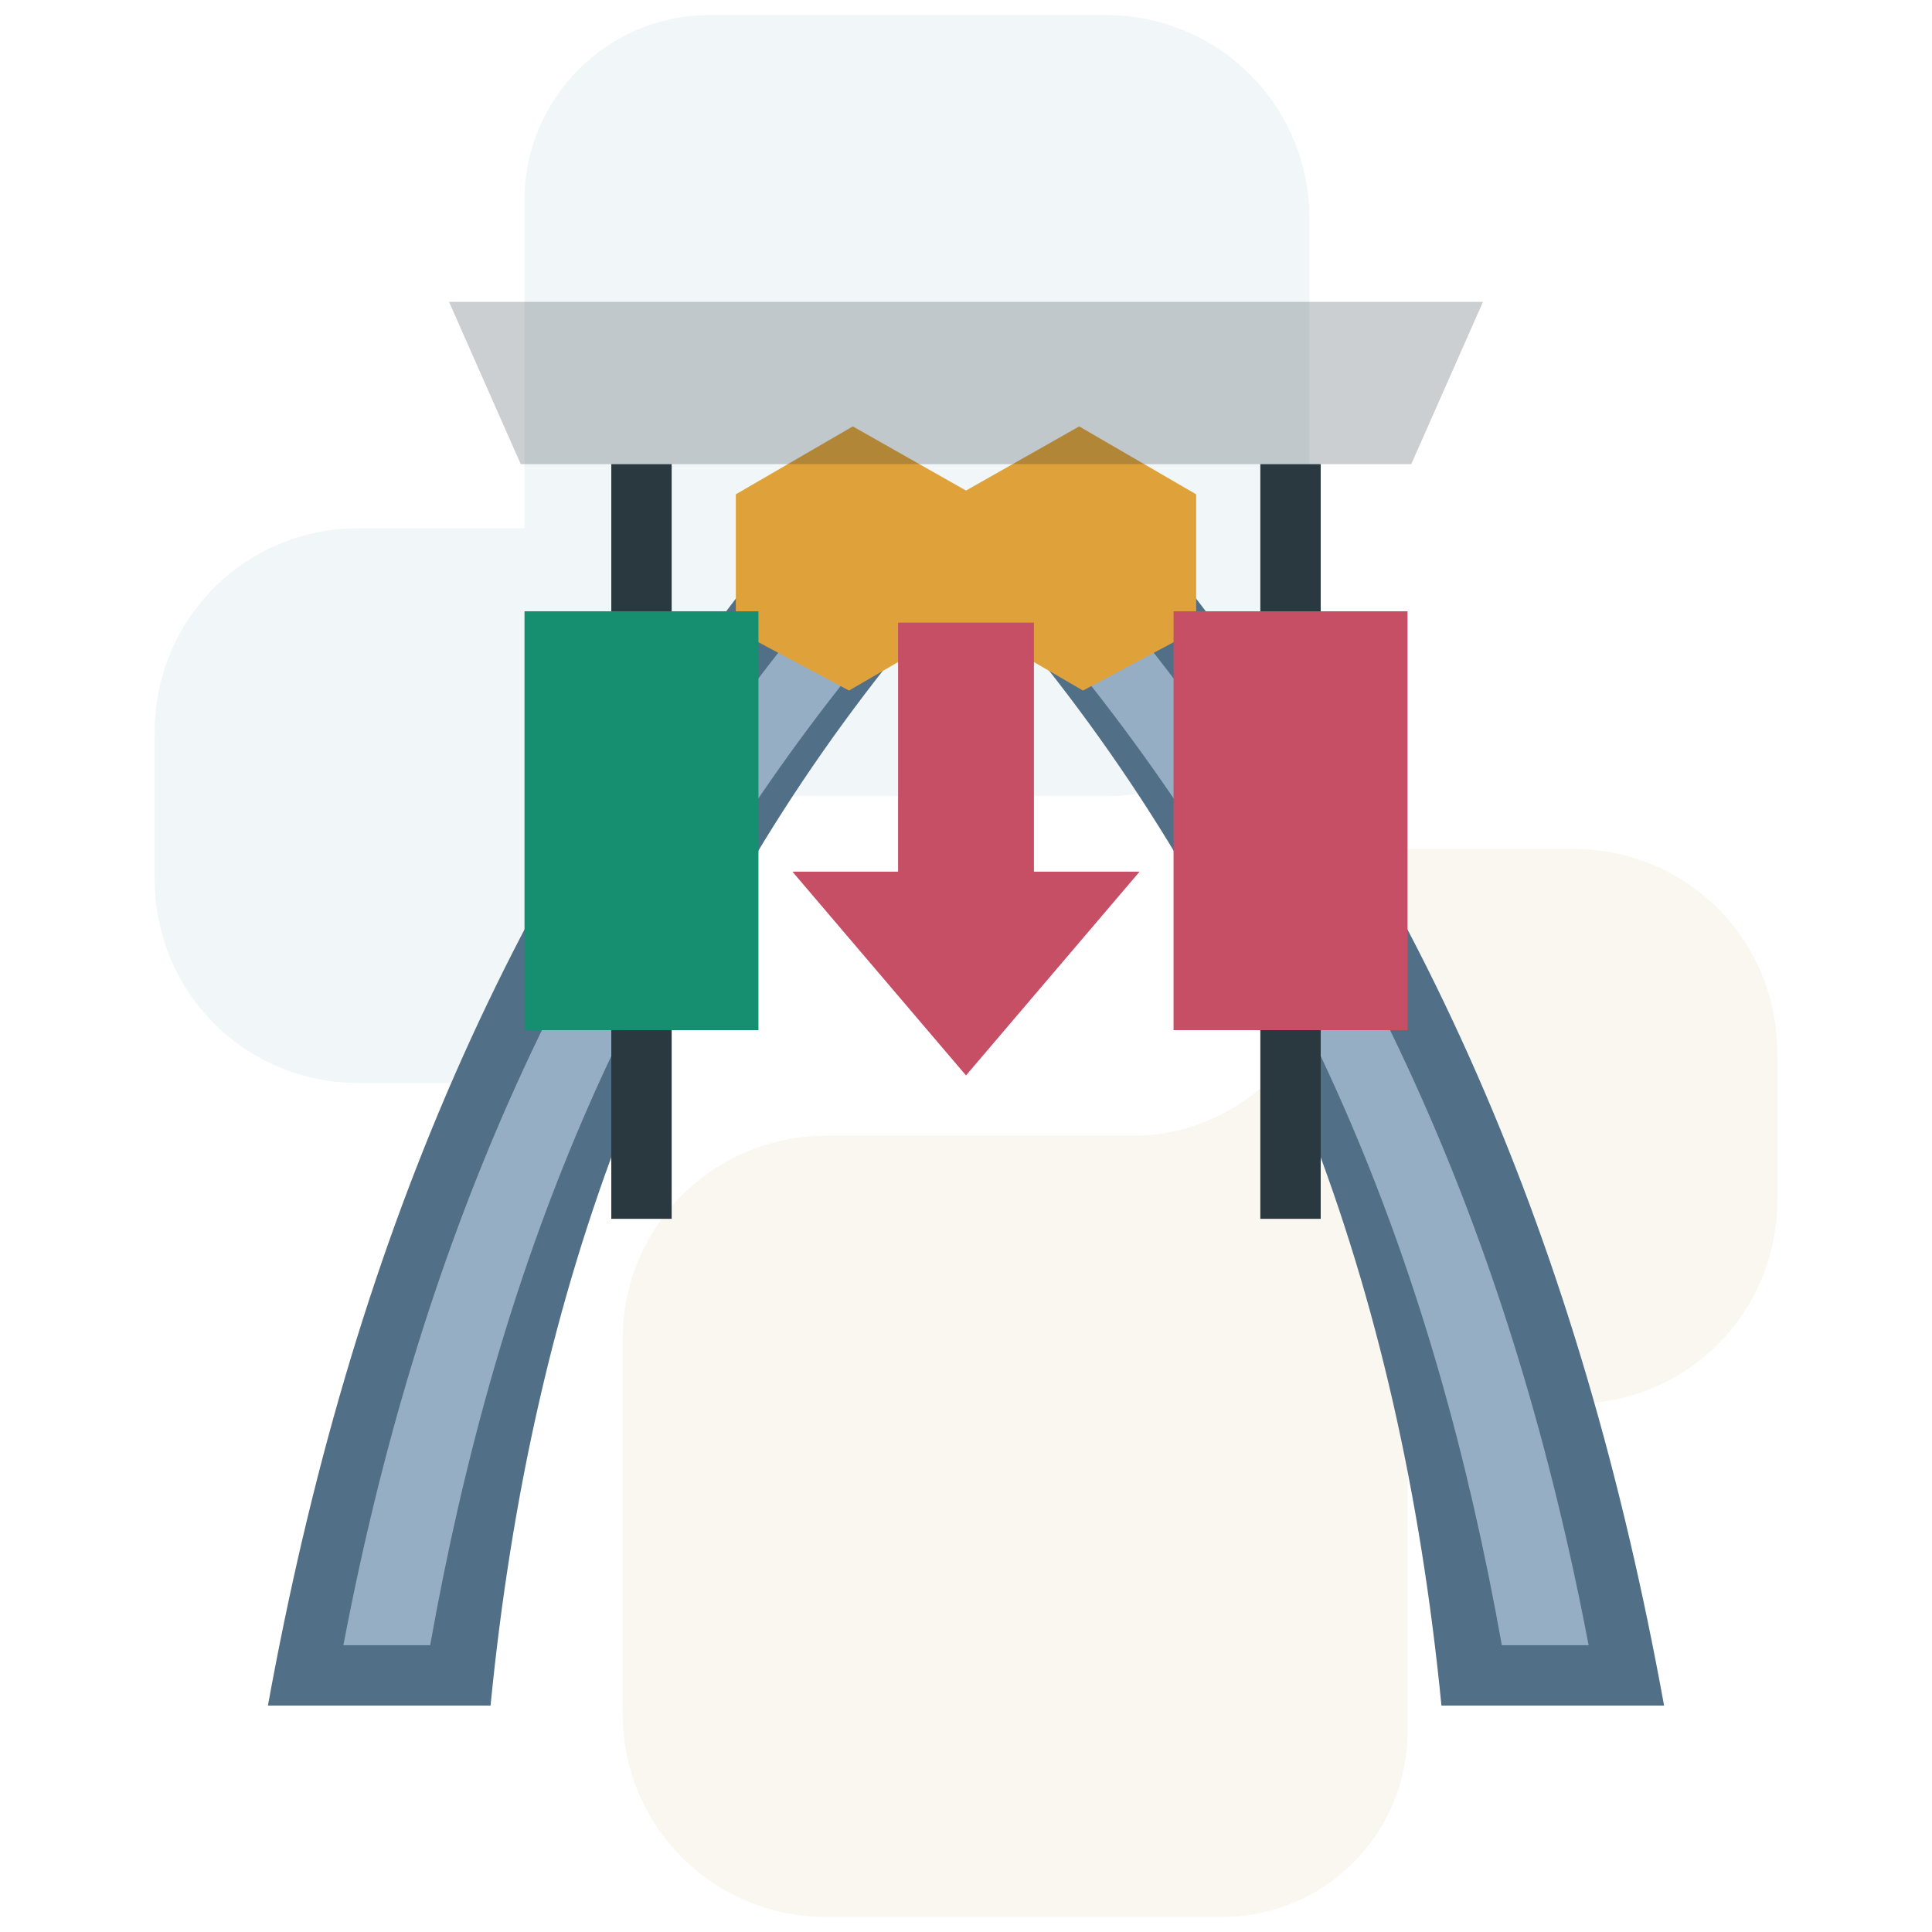
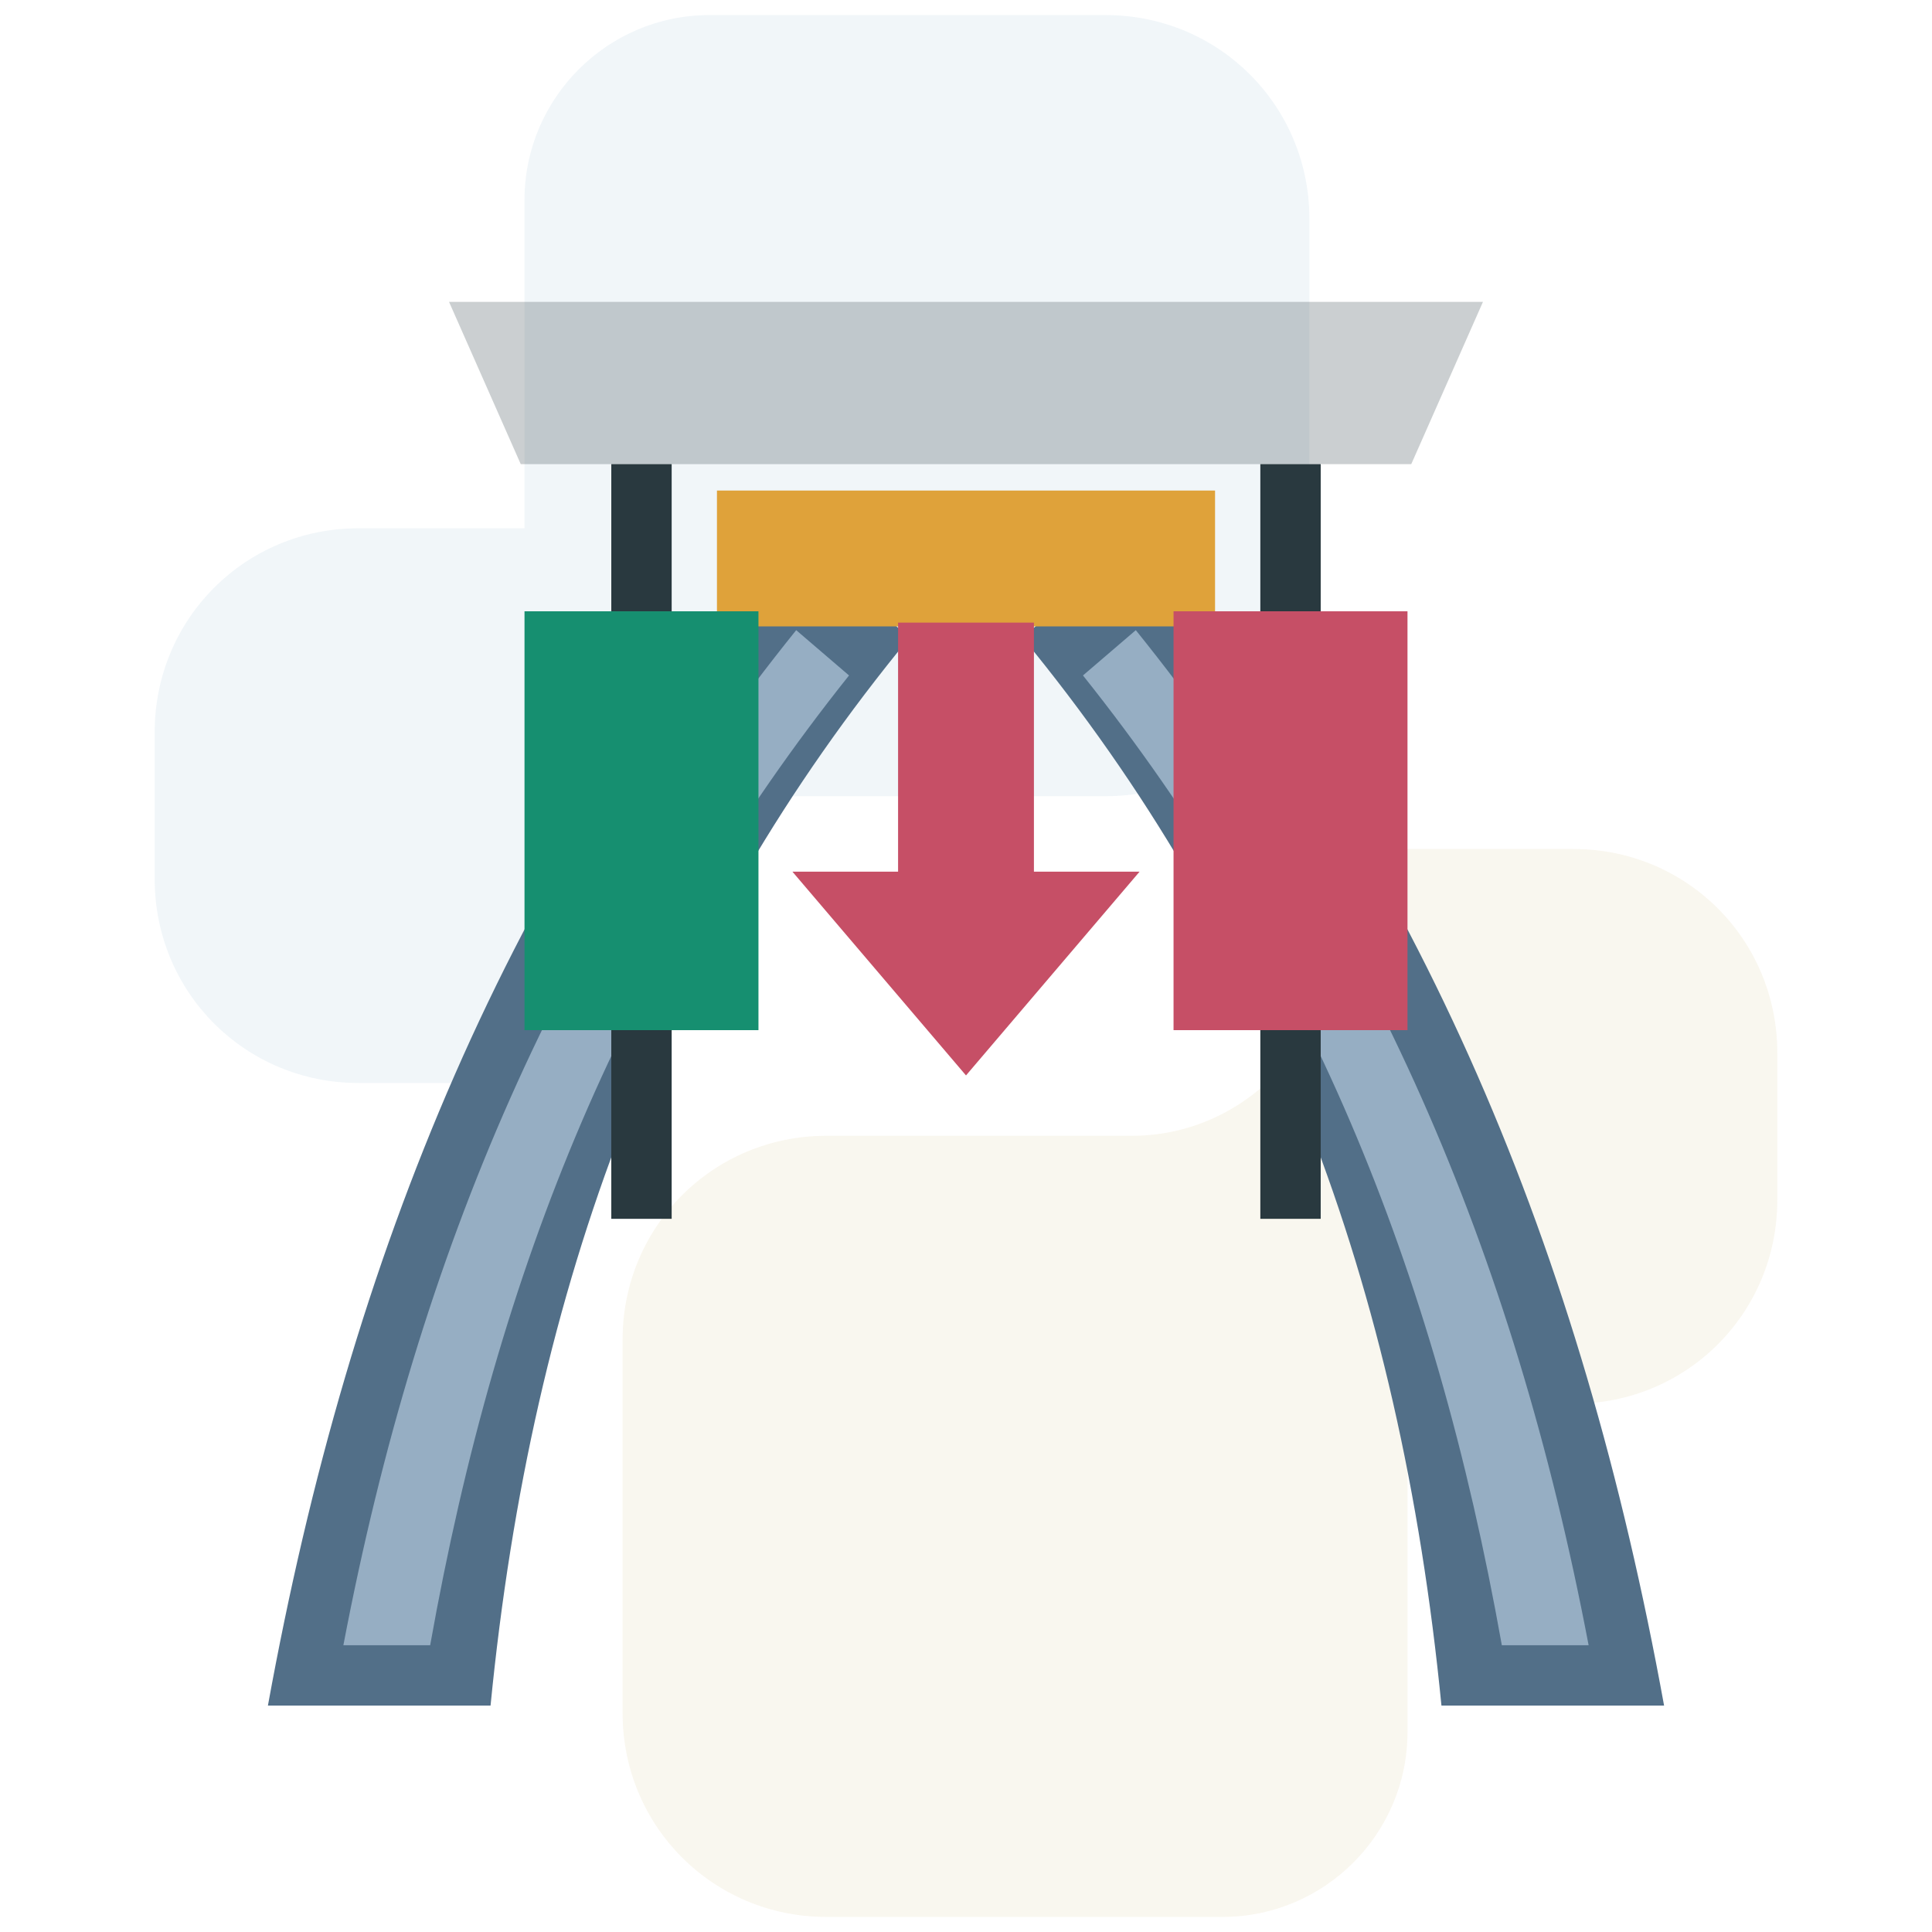
<svg xmlns="http://www.w3.org/2000/svg" viewBox="0 0 512 512" role="img" aria-labelledby="title description">
  <style>
    :root { color-scheme: light dark; }
    .language-mark { fill: #17323d; opacity: 0.07; }
    .python-upper { fill: #2874a6; opacity: 0.07; }
    .python-lower { fill: #aa8108; opacity: 0.07; }
    .primary { fill: #0f8a82; } .primary-light { fill: #62cec1; } .primary-shade { fill: #08645f; }
    .secondary { fill: #526f88; } .secondary-light { fill: #96aec3; } .secondary-shade { fill: #344d63; }
    .accent { fill: #dfa23a; } .positive { fill: #168f70; } .positive-light { fill: #69cdaa; }
    .negative { fill: #c64f66; } .negative-light { fill: #ef8798; }
    .violet { fill: #725fa8; } .violet-light { fill: #ad9dd1; }
    .neutral { fill: #29393f; } .pale { fill: #c9d5dc; } .shadow { fill: #14262c; opacity: 0.22; }
    @media (prefers-color-scheme: dark) {
      .language-mark { fill: #edf6f3; opacity: 0.08; }
      .python-upper { fill: #7ec5ed; opacity: 0.08; }
      .python-lower { fill: #f1ca50; opacity: 0.08; }
      .primary { fill: #42c9bd; } .primary-light { fill: #86e0d5; } .primary-shade { fill: #20948a; }
      .secondary { fill: #8aaac3; } .secondary-light { fill: #c0d2df; } .secondary-shade { fill: #5b7e99; }
      .accent { fill: #f2c45d; } .positive { fill: #4acb9e; } .positive-light { fill: #89e1bd; }
      .negative { fill: #f17c90; } .negative-light { fill: #ffabb7; }
      .violet { fill: #a99adb; } .violet-light { fill: #d0c5ed; }
      .neutral { fill: #e5efec; } .pale { fill: #728591; } .shadow { fill: #02090b; opacity: 0.34; }
    }
  </style>
  <g aria-hidden="true">
    <path class="python-upper" d="M139 53 C139 26 161 4 188 4 H293 C323 4 347 28 347 58 V157 C347 187 323 211 293 211 H212 C183 211 159 235 159 264 V287 H95 C65 287 41 263 41 233 V194 C41 164 65 140 95 140 H139 Z" />
    <path class="python-lower" d="M139 53 C139 26 161 4 188 4 H293 C323 4 347 28 347 58 V157 C347 187 323 211 293 211 H212 C183 211 159 235 159 264 V287 H95 C65 287 41 263 41 233 V194 C41 164 65 140 95 140 H139 Z" transform="rotate(180 256 256)" />
  </g>
  <g aria-hidden="true">
    <path class="secondary" d="M71 452 L130 452 C141 340 176 248 241 169 L209 141 C135 231 93 331 71 452 Z" />
    <path class="secondary" d="M382 452 L441 452 C419 331 377 231 303 141 L271 169 C336 248 371 340 382 452 Z" />
    <path class="secondary-light" d="M91 436 L114 436 C132 335 166 253 225 179 L211 167 C149 244 111 331 91 436 Z M398 436 L421 436 C401 331 363 244 301 167 L287 179 C346 253 380 335 398 436 Z" />
-     <path class="accent" d="M195 131 L226 113 L256 130 L256 165 L225 183 L195 167 Z M256 130 L286 113 L317 131 L317 167 L287 183 L256 165 Z" />
+     <path class="accent" d="M190 130 L322 130 L322 166 L190 166 Z" />
    <path class="positive" d="M139 162 L201 162 L201 273 L139 273 Z" />
    <path class="negative" d="M311 162 L373 162 L373 273 L311 273 Z" />
    <path class="neutral" d="M162 123 L178 123 L178 162 L162 162 Z M334 123 L350 123 L350 162 L334 162 Z" />
    <path class="neutral" d="M162 273 L178 273 L178 323 L162 323 Z M334 273 L350 273 L350 323 L334 323 Z" />
    <path class="negative" d="M238 165 L274 165 L274 231 L302 231 L256 285 L210 231 L238 231 Z" />
    <path class="shadow" d="M119 80 L393 80 L374 123 L138 123 Z" />
  </g>
</svg>
